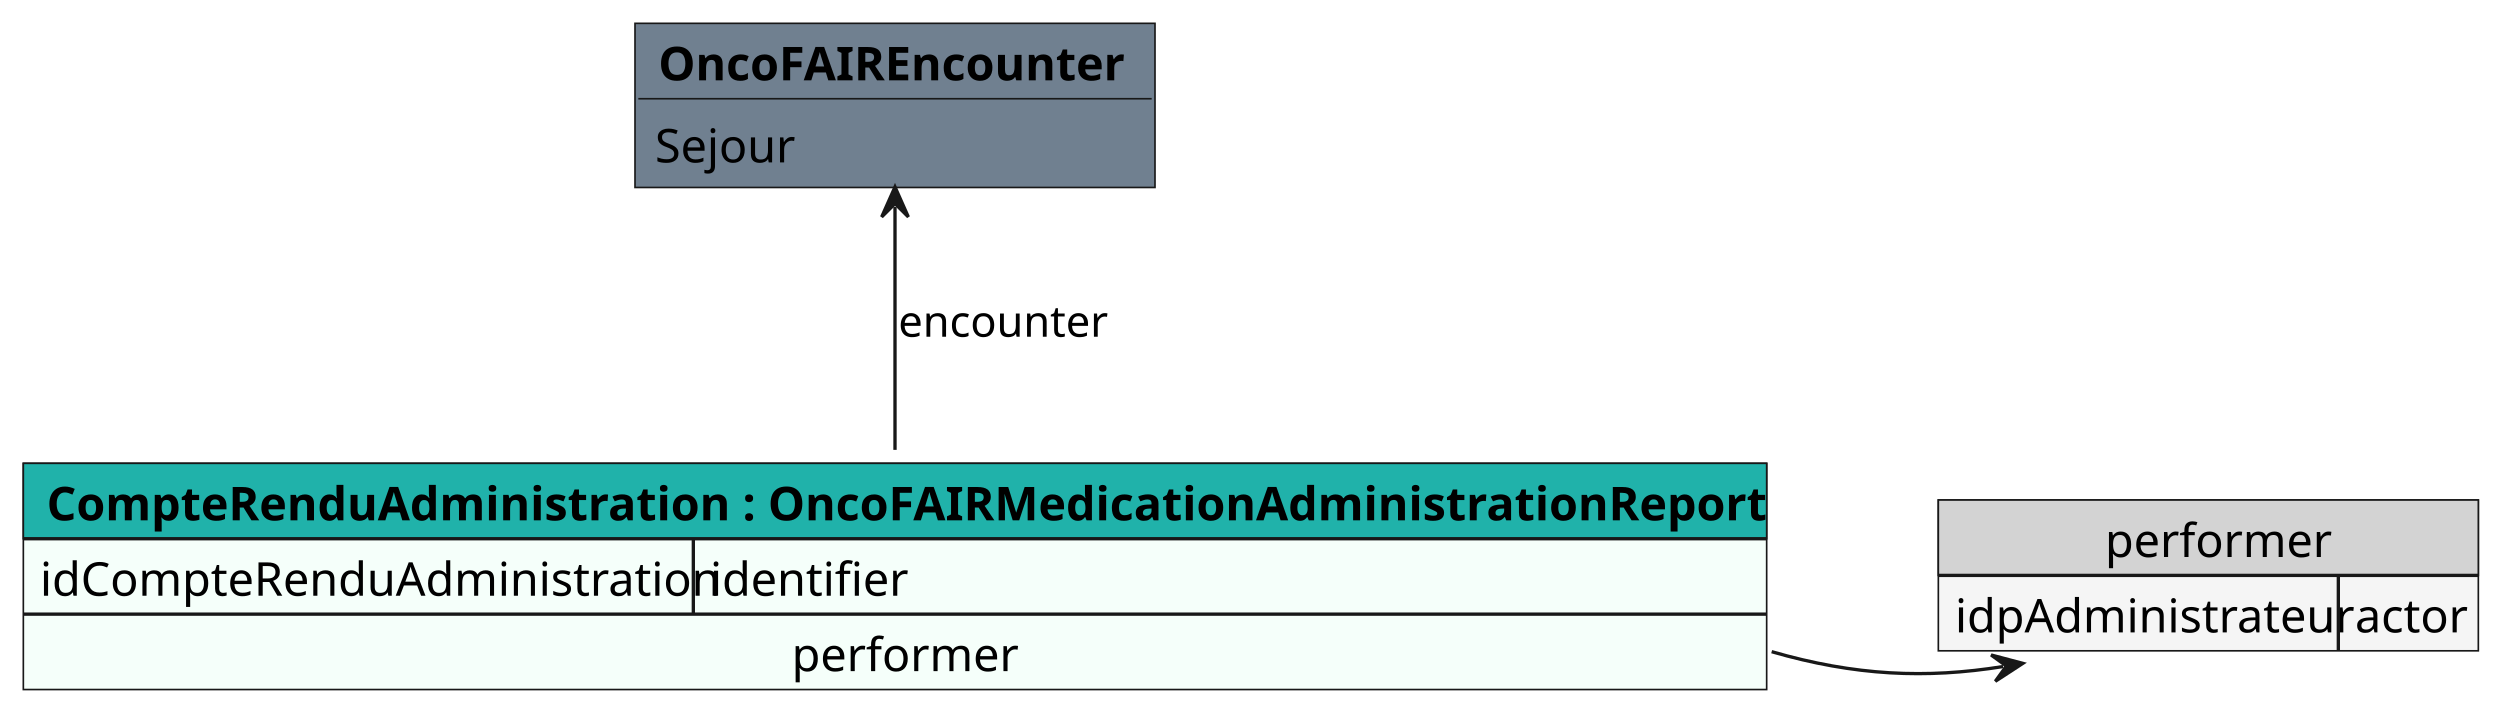
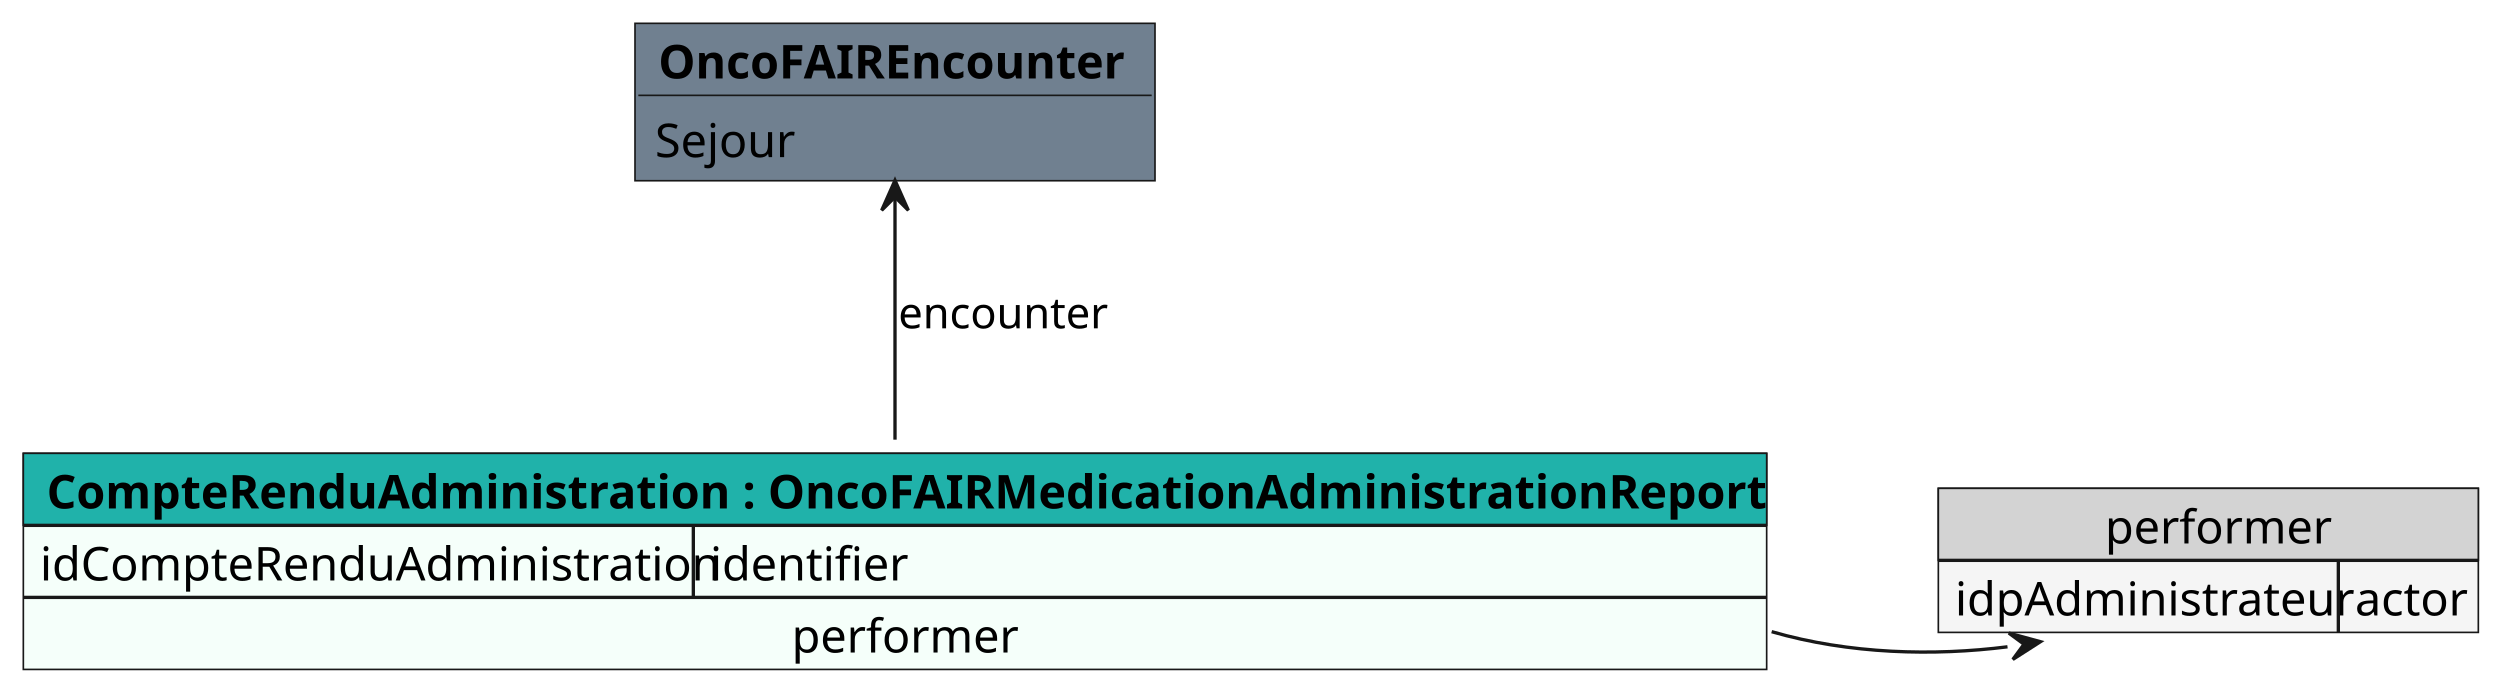
- <svg xmlns="http://www.w3.org/2000/svg" contentStyleType="text/css" height="213px" preserveAspectRatio="none" style="width:750px;height:213px;background:#FFFFFF;" version="1.1" viewBox="0 0 750 213" width="750px" zoomAndPan="magnify">
+ <svg xmlns="http://www.w3.org/2000/svg" contentStyleType="text/css" height="207px" preserveAspectRatio="none" style="width:750px;height:207px;background:#FFFFFF;" version="1.1" viewBox="0 0 750 207" width="750px" zoomAndPan="magnify">
  <defs />
  <g>
    <g id="elem_performer">
-       <rect fill="#F5F5F5" height="45.242" style="stroke:#181818;stroke-width:0.5;" width="162" x="581.5" y="150" />
-       <rect fill="#D3D3D3" height="22.621" style="stroke:#181818;stroke-width:0.5;" width="162" x="581.5" y="150" />
-       <text fill="#000000" font-family="sans-serif" font-size="14" lengthAdjust="spacing" textLength="62" x="631.5" y="167.107">performer</text>
-       <line style="stroke:#181818;stroke-width:1.0;" x1="581.5" x2="743.5" y1="172.621" y2="172.621" />
-       <text fill="#000000" font-family="sans-serif" font-size="14" lengthAdjust="spacing" textLength="110" x="586.5" y="189.728">idpAdministrateur</text>
-       <text fill="#000000" font-family="sans-serif" font-size="14" lengthAdjust="spacing" textLength="32" x="706.5" y="189.728">actor</text>
-       <line style="stroke:#181818;stroke-width:1.0;" x1="701.5" x2="701.5" y1="172.621" y2="195.242" />
+       <rect fill="#F5F5F5" height="43.219" style="stroke:#181818;stroke-width:0.5;" width="162" x="581.5" y="146.5" />
+       <rect fill="#D3D3D3" height="21.609" style="stroke:#181818;stroke-width:0.5;" width="162" x="581.5" y="146.5" />
+       <text fill="#000000" font-family="sans-serif" font-size="14" lengthAdjust="spacing" textLength="62" x="631.5" y="163.033">performer</text>
+       <line style="stroke:#181818;stroke-width:1.0;" x1="581.5" x2="743.5" y1="168.109" y2="168.109" />
+       <text fill="#000000" font-family="sans-serif" font-size="14" lengthAdjust="spacing" textLength="110" x="586.5" y="184.643">idpAdministrateur</text>
+       <text fill="#000000" font-family="sans-serif" font-size="14" lengthAdjust="spacing" textLength="32" x="706.5" y="184.643">actor</text>
+       <line style="stroke:#181818;stroke-width:1.0;" x1="701.5" x2="701.5" y1="168.109" y2="189.719" />
    </g>
    <g id="elem_OncoFAIREncounter">
-       <rect fill="#708090" height="49.242" style="stroke:#181818;stroke-width:0.5;" width="156" x="190.5" y="7" />
-       <text fill="#000000" font-family="sans-serif" font-size="14" font-weight="bold" lengthAdjust="spacing" textLength="142" x="197.5" y="24.107">OncoFAIREncounter</text>
-       <line style="stroke:#181818;stroke-width:0.5;" x1="191.5" x2="345.5" y1="29.621" y2="29.621" />
-       <text fill="#000000" font-family="sans-serif" font-size="14" lengthAdjust="spacing" textLength="41" x="196.5" y="48.728">Sejour</text>
+       <rect fill="#708090" height="47.219" style="stroke:#181818;stroke-width:0.5;" width="156" x="190.5" y="7" />
+       <text fill="#000000" font-family="sans-serif" font-size="14" font-weight="bold" lengthAdjust="spacing" textLength="142" x="197.5" y="23.533">OncoFAIREncounter</text>
+       <line style="stroke:#181818;stroke-width:0.5;" x1="191.5" x2="345.5" y1="28.609" y2="28.609" />
+       <text fill="#000000" font-family="sans-serif" font-size="14" lengthAdjust="spacing" textLength="41" x="196.5" y="47.143">Sejour</text>
    </g>
    <g id="elem_CompteRenduAdministration">
-       <rect fill="#F5FFFA" height="67.863" style="stroke:#181818;stroke-width:0.5;" width="523" x="7" y="139" />
-       <rect fill="#20B2AA" height="22.621" style="stroke:#181818;stroke-width:0.5;" width="523" x="7" y="139" />
-       <text fill="#000000" font-family="sans-serif" font-size="14" font-weight="bold" lengthAdjust="spacing" textLength="509" x="14" y="156.107">CompteRenduAdministration : OncoFAIRMedicationAdministrationReport</text>
-       <line style="stroke:#181818;stroke-width:1.0;" x1="7" x2="530" y1="161.621" y2="161.621" />
-       <text fill="#000000" font-family="sans-serif" font-size="14" lengthAdjust="spacing" textLength="191" x="12" y="178.728">idCompteRenduAdministration</text>
-       <text fill="#000000" font-family="sans-serif" font-size="14" lengthAdjust="spacing" textLength="54" x="213" y="178.728">identifier</text>
-       <line style="stroke:#181818;stroke-width:1.0;" x1="208" x2="208" y1="161.621" y2="184.242" />
-       <line style="stroke:#181818;stroke-width:1.0;" x1="7" x2="530" y1="184.242" y2="184.242" />
-       <text fill="#000000" font-family="sans-serif" font-size="14" lengthAdjust="spacing" textLength="62" x="237.5" y="201.35">performer</text>
+       <rect fill="#F5FFFA" height="64.828" style="stroke:#181818;stroke-width:0.5;" width="523" x="7" y="136" />
+       <rect fill="#20B2AA" height="21.609" style="stroke:#181818;stroke-width:0.5;" width="523" x="7" y="136" />
+       <text fill="#000000" font-family="sans-serif" font-size="14" font-weight="bold" lengthAdjust="spacing" textLength="509" x="14" y="152.533">CompteRenduAdministration : OncoFAIRMedicationAdministrationReport</text>
+       <line style="stroke:#181818;stroke-width:1.0;" x1="7" x2="530" y1="157.609" y2="157.609" />
+       <text fill="#000000" font-family="sans-serif" font-size="14" lengthAdjust="spacing" textLength="191" x="12" y="174.143">idCompteRenduAdministration</text>
+       <text fill="#000000" font-family="sans-serif" font-size="14" lengthAdjust="spacing" textLength="54" x="213" y="174.143">identifier</text>
+       <line style="stroke:#181818;stroke-width:1.0;" x1="208" x2="208" y1="157.609" y2="179.219" />
+       <line style="stroke:#181818;stroke-width:1.0;" x1="7" x2="530" y1="179.219" y2="179.219" />
+       <text fill="#000000" font-family="sans-serif" font-size="14" lengthAdjust="spacing" textLength="62" x="237.5" y="195.752">performer</text>
    </g>
    <g id="link_CompteRenduAdministration_performer">
-       <path d="M531.5,195.5 C556.48,202.74 577.836,203.672 600.926,199.962 " fill="none" id="CompteRenduAdministration-to-performer" style="stroke:#181818;stroke-width:1.0;" />
-       <polygon fill="#181818" points="606.85,199.01,597.329,196.488,601.913,199.803,598.598,204.387,606.85,199.01" style="stroke:#181818;stroke-width:1.0;" />
+       <path d="M531.5,189.5 C554.82,196.27 580.18,196.85 602.25,194.04 " fill="none" id="CompteRenduAdministration-to-performer" style="stroke:#181818;stroke-width:1.0;" />
+       <polygon fill="#181818" points="612.14,192.51,602.638,189.919,607.198,193.267,603.849,197.827,612.14,192.51" style="stroke:#181818;stroke-width:1.0;" />
    </g>
    <g id="link_OncoFAIREncounter_CompteRenduAdministration">
-       <path codeLine="15" d="M268.5,62.08 C268.5,83.69 268.5,110.02 268.5,134.97 " fill="none" id="OncoFAIREncounter-backto-CompteRenduAdministration" style="stroke:#181818;stroke-width:1.0;" />
-       <polygon fill="#181818" points="268.5,56.08,264.5,65.08,268.5,61.08,272.5,65.08,268.5,56.08" style="stroke:#181818;stroke-width:1.0;" />
-       <text fill="#000000" font-family="sans-serif" font-size="13" lengthAdjust="spacing" textLength="57" x="269.5" y="101.028">encounter</text>
+       <path codeLine="15" d="M268.5,59.26 C268.5,80.31 268.5,109.35 268.5,131.9 " fill="none" id="OncoFAIREncounter-backto-CompteRenduAdministration" style="stroke:#181818;stroke-width:1.0;" />
+       <polygon fill="#181818" points="268.5,54.1,264.5,63.1,268.5,59.1,272.5,63.1,268.5,54.1" style="stroke:#181818;stroke-width:1.0;" />
+       <text fill="#000000" font-family="sans-serif" font-size="13" lengthAdjust="spacing" textLength="57" x="269.5" y="98.495">encounter</text>
    </g>
  </g>
</svg>
